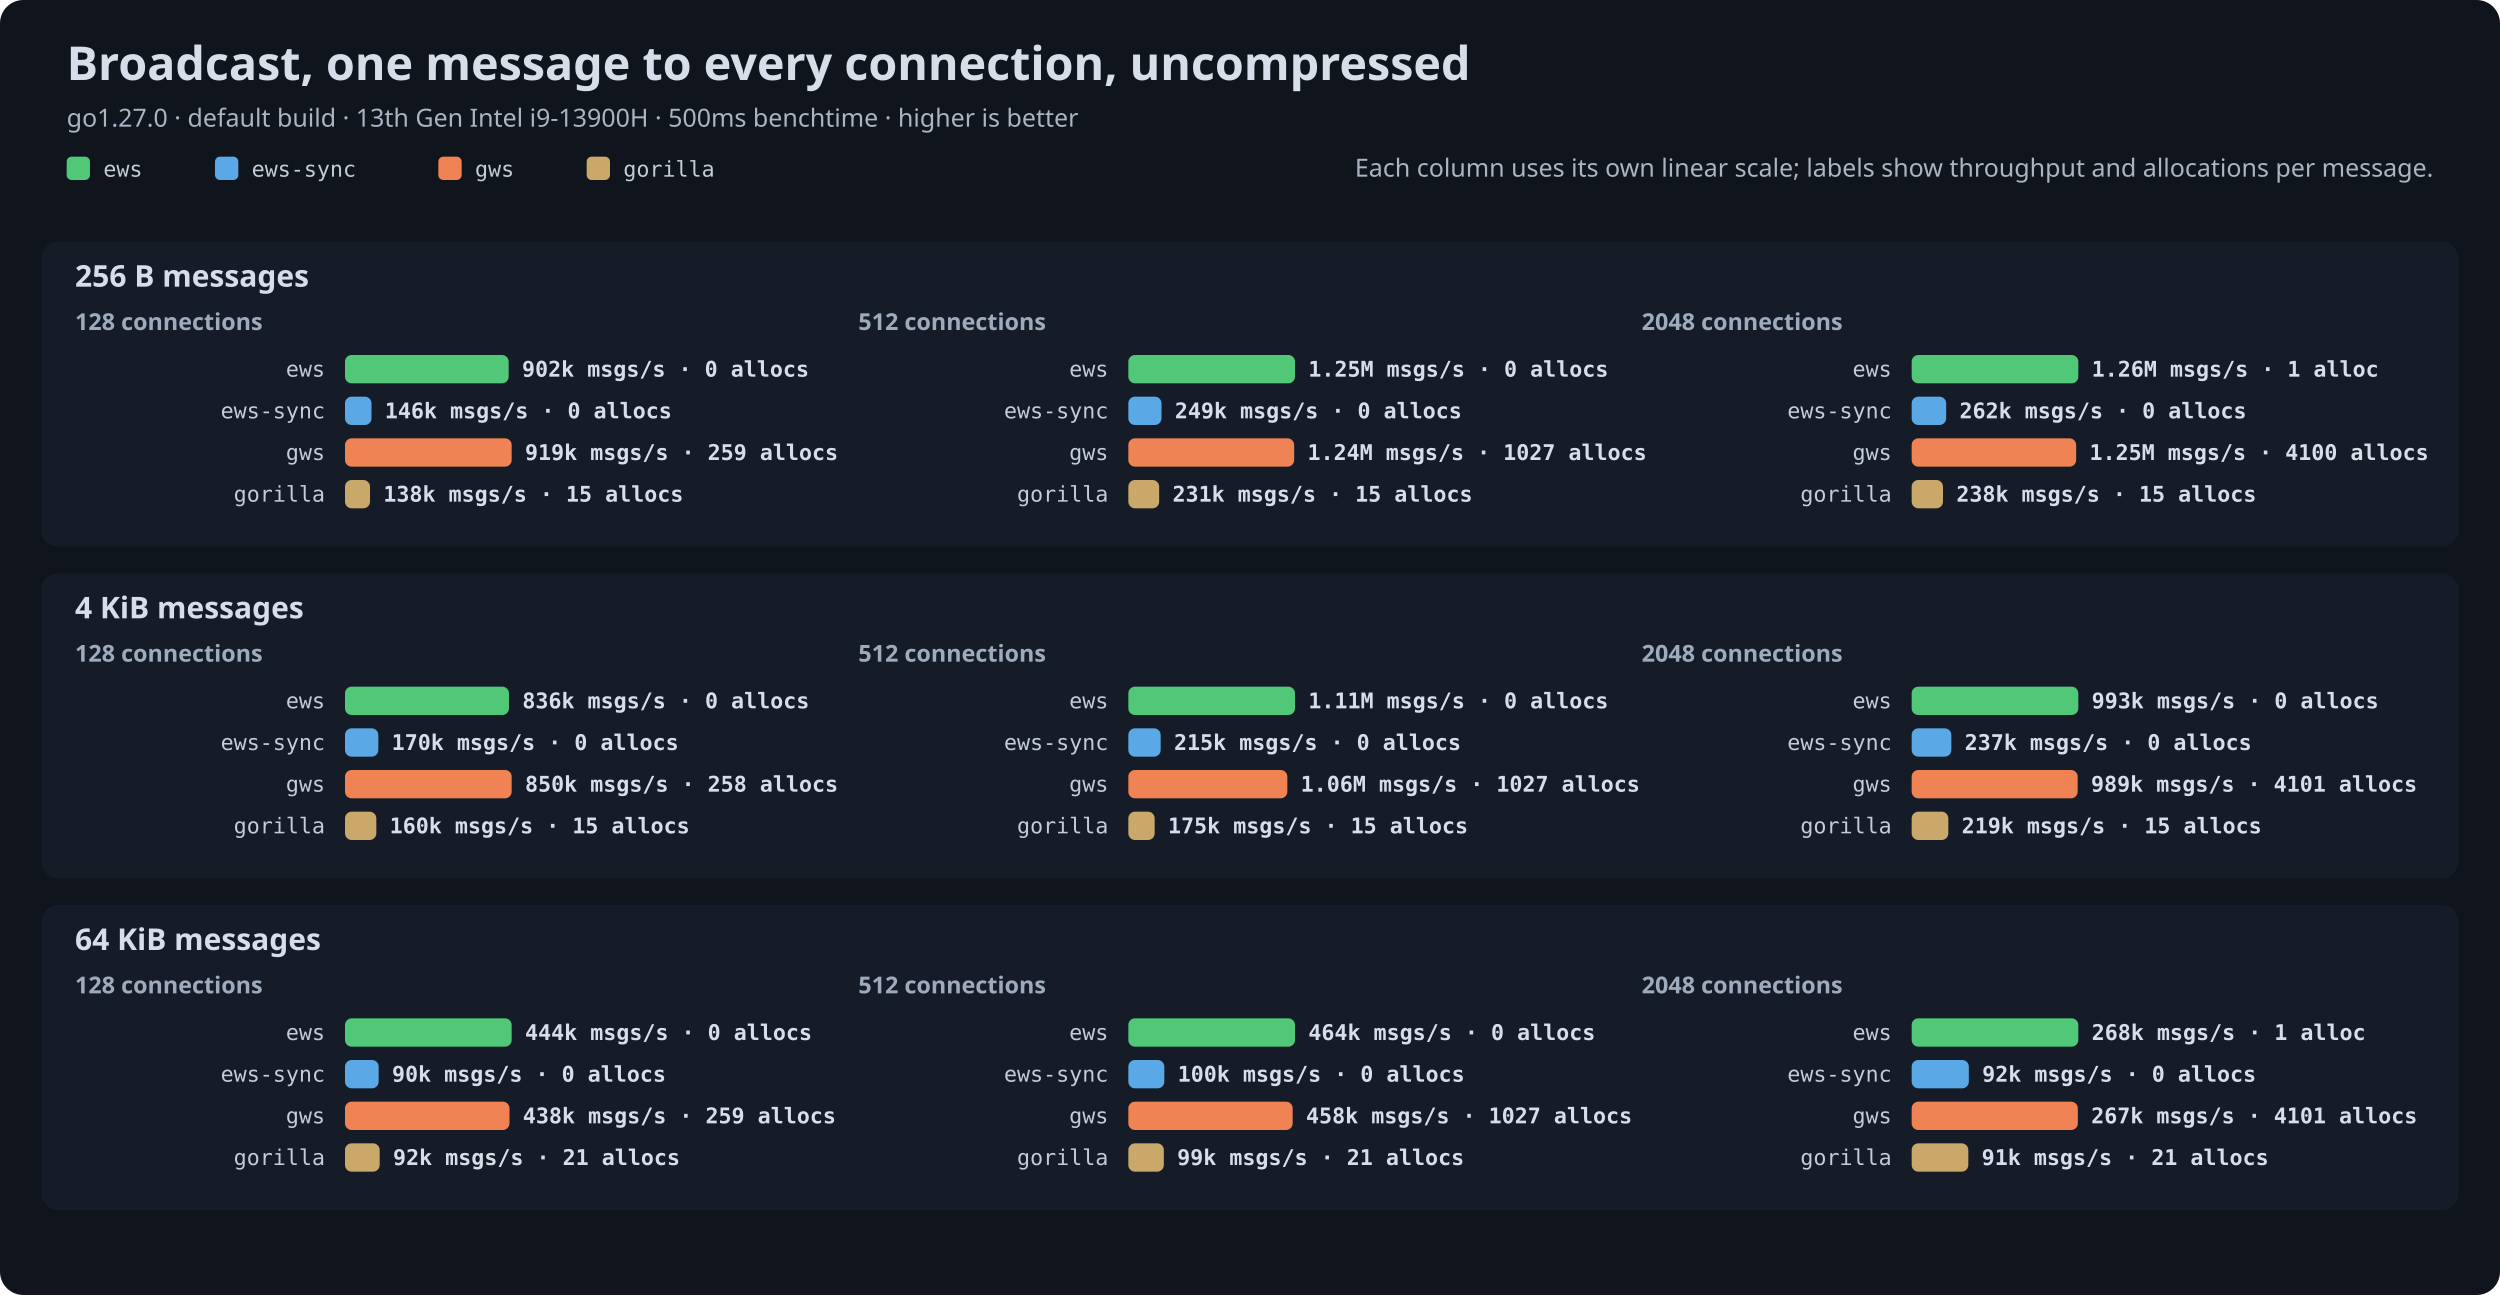
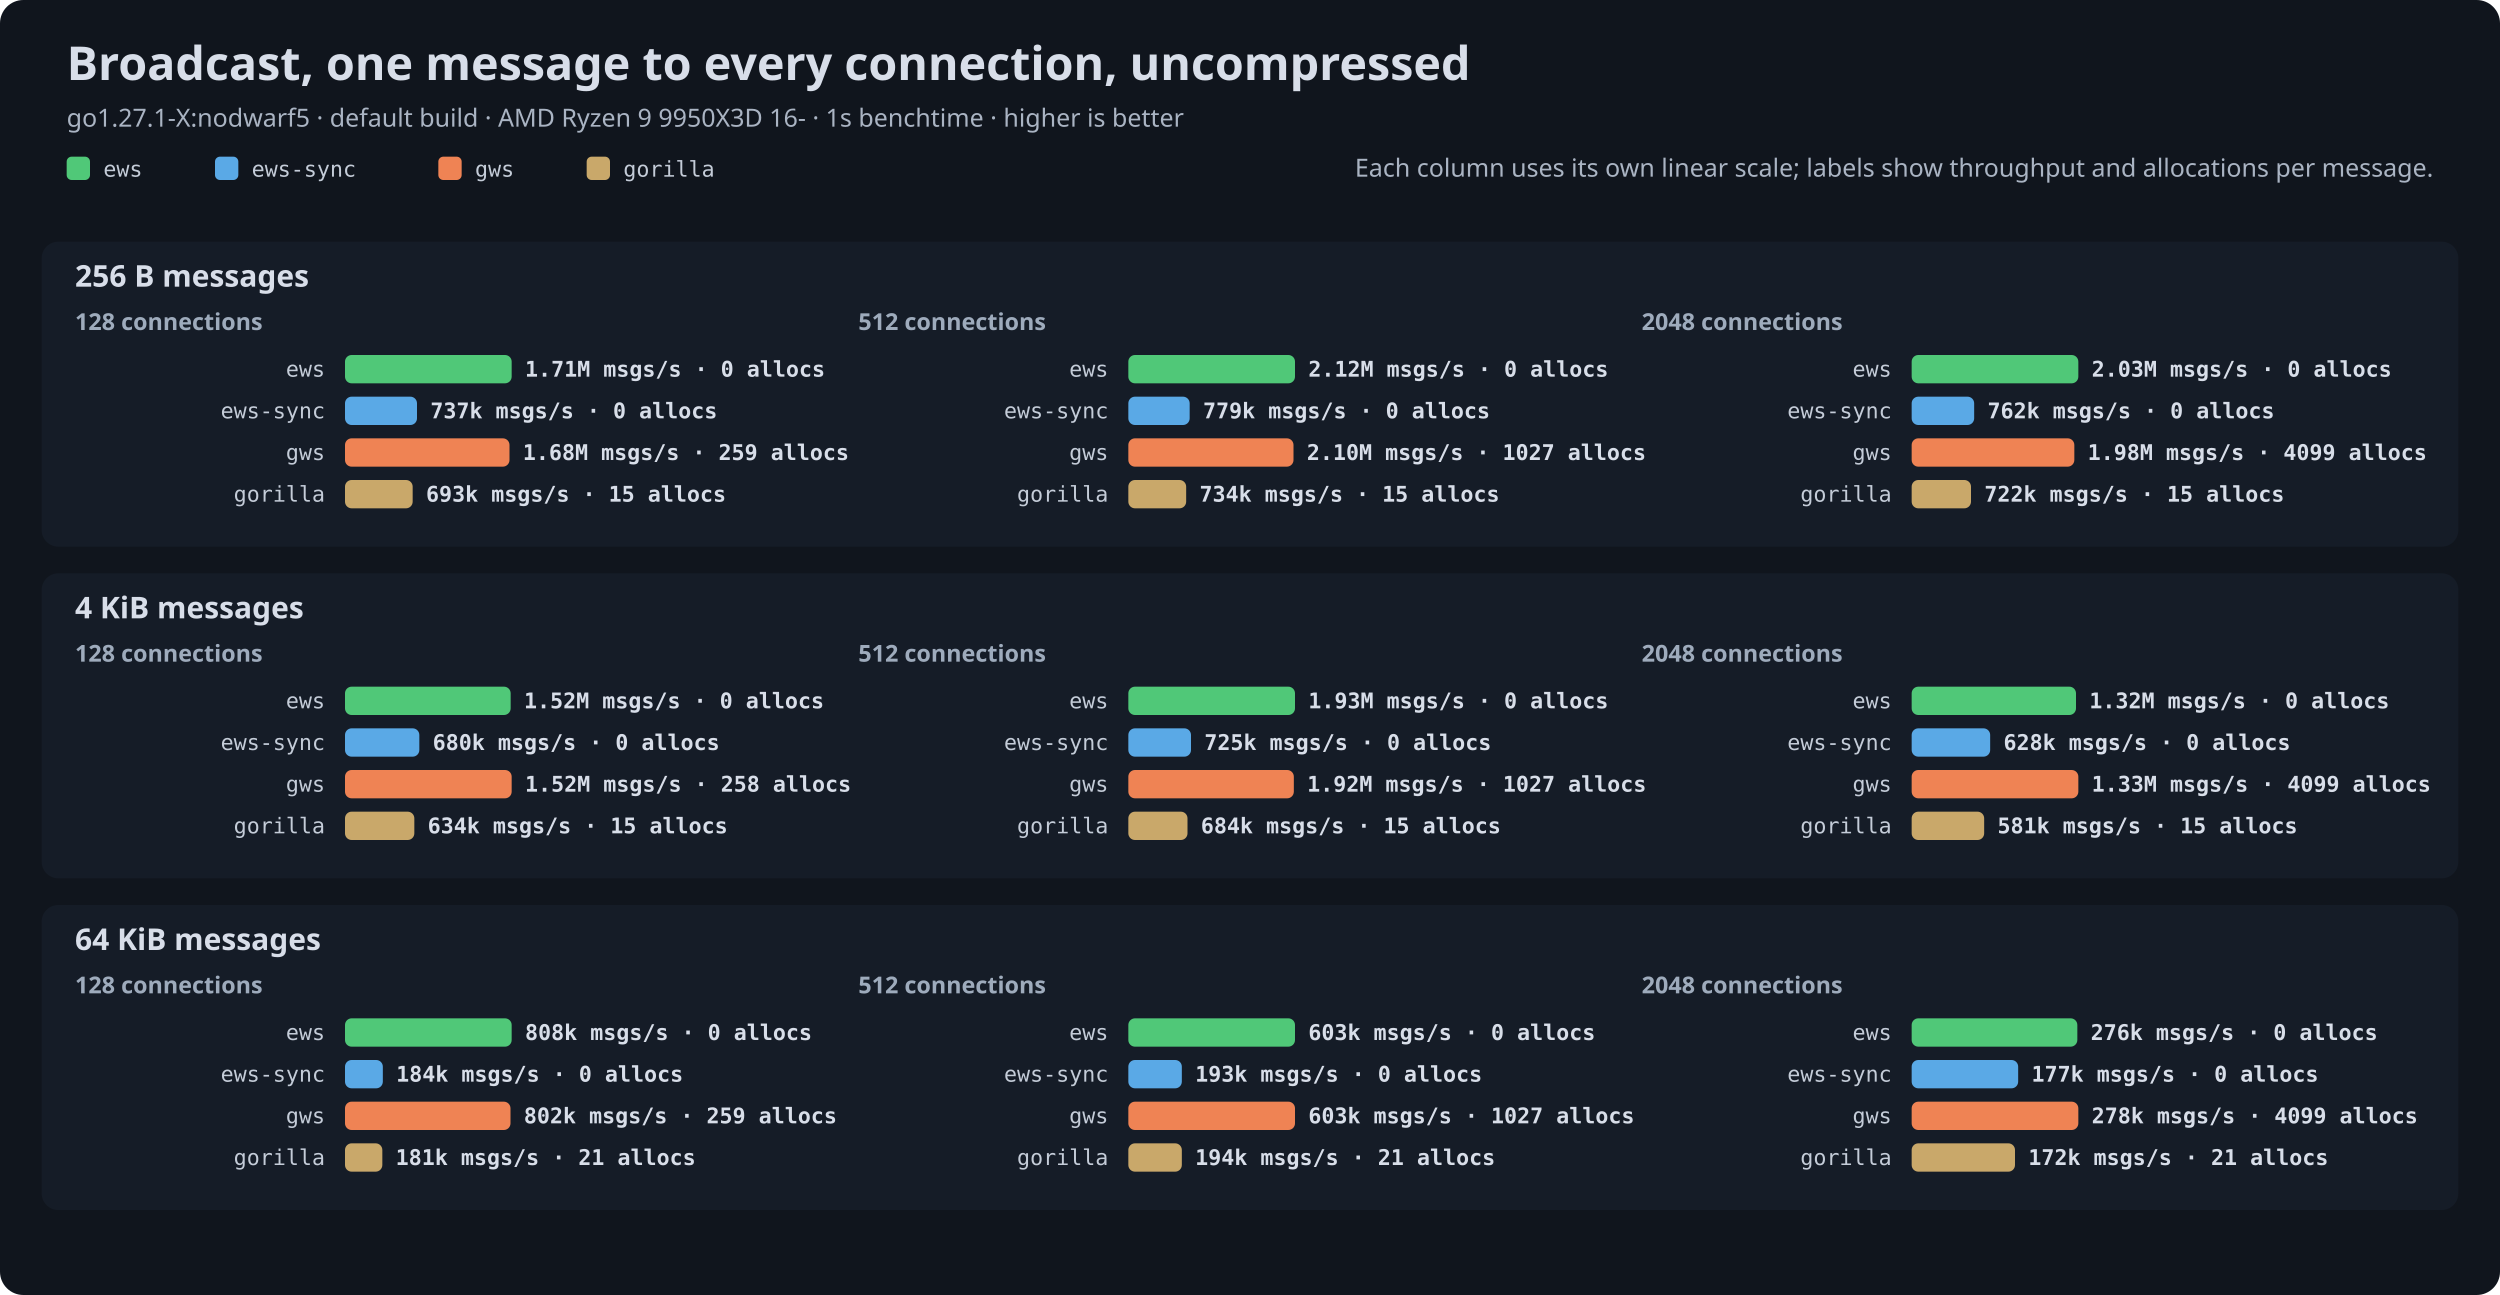
<svg xmlns="http://www.w3.org/2000/svg" width="1500" height="777" viewBox="0 0 1500 777" role="img" aria-labelledby="title desc">
  <style>text{font-family:ui-monospace,SFMono-Regular,Menlo,Consolas,monospace;fill:#d8dee9}.title{font-family:ui-sans-serif,system-ui,sans-serif;font-size:28px;font-weight:700}.subtitle{font-family:ui-sans-serif,system-ui,sans-serif;font-size:15px;fill:#aab4c3}.group{font-family:ui-sans-serif,system-ui,sans-serif;font-size:18px;font-weight:650}.contract{font-family:ui-sans-serif,system-ui,sans-serif;font-size:14px;font-weight:650;fill:#9eabbc}.series{font-size:13px;fill:#c4ccd8}.value{font-size:13px;font-weight:650}.panel{fill:#151c27}</style>
  <rect width="1500" height="777" rx="14" fill="#10151d" />
  <text class="title" x="40" y="48">Broadcast, one message to every connection, uncompressed</text>
-   <text class="subtitle" x="40" y="76">go1.27.0 · default build · 13th Gen Intel i9-13900H · 500ms benchtime · higher is better</text>
+   <text class="subtitle" x="40" y="76">go1.27.1-X:nodwarf5 · default build · AMD Ryzen 9 9950X3D 16- · 1s benchtime · higher is better</text>
  <rect x="40" y="94" width="14" height="14" rx="3" fill="#50c878" />
  <text class="series" x="62" y="106">ews</text>
  <rect x="129" y="94" width="14" height="14" rx="3" fill="#5aa9e6" />
  <text class="series" x="151" y="106">ews-sync</text>
  <rect x="263" y="94" width="14" height="14" rx="3" fill="#ef8354" />
  <text class="series" x="285" y="106">gws</text>
  <rect x="352" y="94" width="14" height="14" rx="3" fill="#c9a86a" />
  <text class="series" x="374" y="106">gorilla</text>
  <text class="subtitle" x="1460" y="106" text-anchor="end">Each column uses its own linear scale; labels show throughput and allocations per message.</text>
  <g transform="translate(0,145)">
    <rect class="panel" x="25" y="0" width="1450" height="183" rx="10" />
    <text class="group" x="45" y="27">256 B messages</text>
    <text class="contract" x="45" y="53">128 connections</text>
    <text class="series" x="195" y="81" text-anchor="end">ews</text>
-     <rect x="207" y="68" width="98.2" height="17" rx="4" fill="#50c878" />
-     <text class="value" x="313.2" y="81">902k msgs/s · 0 allocs</text>
+     <rect x="207" y="68" width="100.0" height="17" rx="4" fill="#50c878" />
+     <text class="value" x="315.0" y="81">1.71M msgs/s · 0 allocs</text>
    <text class="series" x="195" y="106" text-anchor="end">ews-sync</text>
-     <rect x="207" y="93" width="15.9" height="17" rx="4" fill="#5aa9e6" />
-     <text class="value" x="230.9" y="106">146k msgs/s · 0 allocs</text>
+     <rect x="207" y="93" width="43.2" height="17" rx="4" fill="#5aa9e6" />
+     <text class="value" x="258.2" y="106">737k msgs/s · 0 allocs</text>
    <text class="series" x="195" y="131" text-anchor="end">gws</text>
-     <rect x="207" y="118" width="100.0" height="17" rx="4" fill="#ef8354" />
-     <text class="value" x="315.0" y="131">919k msgs/s · 259 allocs</text>
+     <rect x="207" y="118" width="98.7" height="17" rx="4" fill="#ef8354" />
+     <text class="value" x="313.7" y="131">1.68M msgs/s · 259 allocs</text>
    <text class="series" x="195" y="156" text-anchor="end">gorilla</text>
-     <rect x="207" y="143" width="15.0" height="17" rx="4" fill="#c9a86a" />
-     <text class="value" x="230.0" y="156">138k msgs/s · 15 allocs</text>
+     <rect x="207" y="143" width="40.6" height="17" rx="4" fill="#c9a86a" />
+     <text class="value" x="255.6" y="156">693k msgs/s · 15 allocs</text>
    <text class="contract" x="515" y="53">512 connections</text>
    <text class="series" x="665" y="81" text-anchor="end">ews</text>
    <rect x="677" y="68" width="100.0" height="17" rx="4" fill="#50c878" />
-     <text class="value" x="785.0" y="81">1.25M msgs/s · 0 allocs</text>
+     <text class="value" x="785.0" y="81">2.12M msgs/s · 0 allocs</text>
    <text class="series" x="665" y="106" text-anchor="end">ews-sync</text>
-     <rect x="677" y="93" width="19.9" height="17" rx="4" fill="#5aa9e6" />
-     <text class="value" x="704.9" y="106">249k msgs/s · 0 allocs</text>
+     <rect x="677" y="93" width="36.8" height="17" rx="4" fill="#5aa9e6" />
+     <text class="value" x="721.8" y="106">779k msgs/s · 0 allocs</text>
    <text class="series" x="665" y="131" text-anchor="end">gws</text>
-     <rect x="677" y="118" width="99.5" height="17" rx="4" fill="#ef8354" />
-     <text class="value" x="784.5" y="131">1.24M msgs/s · 1027 allocs</text>
+     <rect x="677" y="118" width="99.1" height="17" rx="4" fill="#ef8354" />
+     <text class="value" x="784.1" y="131">2.10M msgs/s · 1027 allocs</text>
    <text class="series" x="665" y="156" text-anchor="end">gorilla</text>
-     <rect x="677" y="143" width="18.5" height="17" rx="4" fill="#c9a86a" />
-     <text class="value" x="703.5" y="156">231k msgs/s · 15 allocs</text>
+     <rect x="677" y="143" width="34.7" height="17" rx="4" fill="#c9a86a" />
+     <text class="value" x="719.7" y="156">734k msgs/s · 15 allocs</text>
    <text class="contract" x="985" y="53">2048 connections</text>
    <text class="series" x="1135" y="81" text-anchor="end">ews</text>
    <rect x="1147" y="68" width="100.0" height="17" rx="4" fill="#50c878" />
-     <text class="value" x="1255.0" y="81">1.26M msgs/s · 1 alloc</text>
+     <text class="value" x="1255.0" y="81">2.03M msgs/s · 0 allocs</text>
    <text class="series" x="1135" y="106" text-anchor="end">ews-sync</text>
-     <rect x="1147" y="93" width="20.7" height="17" rx="4" fill="#5aa9e6" />
-     <text class="value" x="1175.7" y="106">262k msgs/s · 0 allocs</text>
+     <rect x="1147" y="93" width="37.5" height="17" rx="4" fill="#5aa9e6" />
+     <text class="value" x="1192.5" y="106">762k msgs/s · 0 allocs</text>
    <text class="series" x="1135" y="131" text-anchor="end">gws</text>
-     <rect x="1147" y="118" width="98.7" height="17" rx="4" fill="#ef8354" />
-     <text class="value" x="1253.7" y="131">1.25M msgs/s · 4100 allocs</text>
+     <rect x="1147" y="118" width="97.6" height="17" rx="4" fill="#ef8354" />
+     <text class="value" x="1252.6" y="131">1.98M msgs/s · 4099 allocs</text>
    <text class="series" x="1135" y="156" text-anchor="end">gorilla</text>
-     <rect x="1147" y="143" width="18.8" height="17" rx="4" fill="#c9a86a" />
-     <text class="value" x="1173.8" y="156">238k msgs/s · 15 allocs</text>
+     <rect x="1147" y="143" width="35.6" height="17" rx="4" fill="#c9a86a" />
+     <text class="value" x="1190.6" y="156">722k msgs/s · 15 allocs</text>
  </g>
  <g transform="translate(0,344)">
    <rect class="panel" x="25" y="0" width="1450" height="183" rx="10" />
    <text class="group" x="45" y="27">4 KiB messages</text>
    <text class="contract" x="45" y="53">128 connections</text>
    <text class="series" x="195" y="81" text-anchor="end">ews</text>
-     <rect x="207" y="68" width="98.4" height="17" rx="4" fill="#50c878" />
-     <text class="value" x="313.4" y="81">836k msgs/s · 0 allocs</text>
+     <rect x="207" y="68" width="99.4" height="17" rx="4" fill="#50c878" />
+     <text class="value" x="314.4" y="81">1.52M msgs/s · 0 allocs</text>
    <text class="series" x="195" y="106" text-anchor="end">ews-sync</text>
-     <rect x="207" y="93" width="20.0" height="17" rx="4" fill="#5aa9e6" />
-     <text class="value" x="235.0" y="106">170k msgs/s · 0 allocs</text>
+     <rect x="207" y="93" width="44.6" height="17" rx="4" fill="#5aa9e6" />
+     <text class="value" x="259.6" y="106">680k msgs/s · 0 allocs</text>
    <text class="series" x="195" y="131" text-anchor="end">gws</text>
    <rect x="207" y="118" width="100.0" height="17" rx="4" fill="#ef8354" />
-     <text class="value" x="315.0" y="131">850k msgs/s · 258 allocs</text>
+     <text class="value" x="315.0" y="131">1.52M msgs/s · 258 allocs</text>
    <text class="series" x="195" y="156" text-anchor="end">gorilla</text>
-     <rect x="207" y="143" width="18.8" height="17" rx="4" fill="#c9a86a" />
-     <text class="value" x="233.8" y="156">160k msgs/s · 15 allocs</text>
+     <rect x="207" y="143" width="41.6" height="17" rx="4" fill="#c9a86a" />
+     <text class="value" x="256.6" y="156">634k msgs/s · 15 allocs</text>
    <text class="contract" x="515" y="53">512 connections</text>
    <text class="series" x="665" y="81" text-anchor="end">ews</text>
    <rect x="677" y="68" width="100.0" height="17" rx="4" fill="#50c878" />
-     <text class="value" x="785.0" y="81">1.11M msgs/s · 0 allocs</text>
+     <text class="value" x="785.0" y="81">1.93M msgs/s · 0 allocs</text>
    <text class="series" x="665" y="106" text-anchor="end">ews-sync</text>
-     <rect x="677" y="93" width="19.4" height="17" rx="4" fill="#5aa9e6" />
-     <text class="value" x="704.4" y="106">215k msgs/s · 0 allocs</text>
+     <rect x="677" y="93" width="37.6" height="17" rx="4" fill="#5aa9e6" />
+     <text class="value" x="722.6" y="106">725k msgs/s · 0 allocs</text>
    <text class="series" x="665" y="131" text-anchor="end">gws</text>
-     <rect x="677" y="118" width="95.4" height="17" rx="4" fill="#ef8354" />
-     <text class="value" x="780.4" y="131">1.06M msgs/s · 1027 allocs</text>
+     <rect x="677" y="118" width="99.3" height="17" rx="4" fill="#ef8354" />
+     <text class="value" x="784.3" y="131">1.92M msgs/s · 1027 allocs</text>
    <text class="series" x="665" y="156" text-anchor="end">gorilla</text>
-     <rect x="677" y="143" width="15.8" height="17" rx="4" fill="#c9a86a" />
-     <text class="value" x="700.8" y="156">175k msgs/s · 15 allocs</text>
+     <rect x="677" y="143" width="35.5" height="17" rx="4" fill="#c9a86a" />
+     <text class="value" x="720.5" y="156">684k msgs/s · 15 allocs</text>
    <text class="contract" x="985" y="53">2048 connections</text>
    <text class="series" x="1135" y="81" text-anchor="end">ews</text>
-     <rect x="1147" y="68" width="100.0" height="17" rx="4" fill="#50c878" />
-     <text class="value" x="1255.0" y="81">993k msgs/s · 0 allocs</text>
+     <rect x="1147" y="68" width="98.6" height="17" rx="4" fill="#50c878" />
+     <text class="value" x="1253.6" y="81">1.32M msgs/s · 0 allocs</text>
    <text class="series" x="1135" y="106" text-anchor="end">ews-sync</text>
-     <rect x="1147" y="93" width="23.8" height="17" rx="4" fill="#5aa9e6" />
-     <text class="value" x="1178.8" y="106">237k msgs/s · 0 allocs</text>
+     <rect x="1147" y="93" width="47.1" height="17" rx="4" fill="#5aa9e6" />
+     <text class="value" x="1202.1" y="106">628k msgs/s · 0 allocs</text>
    <text class="series" x="1135" y="131" text-anchor="end">gws</text>
-     <rect x="1147" y="118" width="99.6" height="17" rx="4" fill="#ef8354" />
-     <text class="value" x="1254.6" y="131">989k msgs/s · 4101 allocs</text>
+     <rect x="1147" y="118" width="100.0" height="17" rx="4" fill="#ef8354" />
+     <text class="value" x="1255.0" y="131">1.33M msgs/s · 4099 allocs</text>
    <text class="series" x="1135" y="156" text-anchor="end">gorilla</text>
-     <rect x="1147" y="143" width="22.0" height="17" rx="4" fill="#c9a86a" />
-     <text class="value" x="1177.0" y="156">219k msgs/s · 15 allocs</text>
+     <rect x="1147" y="143" width="43.5" height="17" rx="4" fill="#c9a86a" />
+     <text class="value" x="1198.5" y="156">581k msgs/s · 15 allocs</text>
  </g>
  <g transform="translate(0,543)">
    <rect class="panel" x="25" y="0" width="1450" height="183" rx="10" />
    <text class="group" x="45" y="27">64 KiB messages</text>
    <text class="contract" x="45" y="53">128 connections</text>
    <text class="series" x="195" y="81" text-anchor="end">ews</text>
    <rect x="207" y="68" width="100.0" height="17" rx="4" fill="#50c878" />
-     <text class="value" x="315.0" y="81">444k msgs/s · 0 allocs</text>
+     <text class="value" x="315.0" y="81">808k msgs/s · 0 allocs</text>
    <text class="series" x="195" y="106" text-anchor="end">ews-sync</text>
-     <rect x="207" y="93" width="20.2" height="17" rx="4" fill="#5aa9e6" />
-     <text class="value" x="235.2" y="106">90k msgs/s · 0 allocs</text>
+     <rect x="207" y="93" width="22.7" height="17" rx="4" fill="#5aa9e6" />
+     <text class="value" x="237.7" y="106">184k msgs/s · 0 allocs</text>
    <text class="series" x="195" y="131" text-anchor="end">gws</text>
-     <rect x="207" y="118" width="98.7" height="17" rx="4" fill="#ef8354" />
-     <text class="value" x="313.7" y="131">438k msgs/s · 259 allocs</text>
+     <rect x="207" y="118" width="99.3" height="17" rx="4" fill="#ef8354" />
+     <text class="value" x="314.3" y="131">802k msgs/s · 259 allocs</text>
    <text class="series" x="195" y="156" text-anchor="end">gorilla</text>
-     <rect x="207" y="143" width="20.8" height="17" rx="4" fill="#c9a86a" />
-     <text class="value" x="235.8" y="156">92k msgs/s · 21 allocs</text>
+     <rect x="207" y="143" width="22.4" height="17" rx="4" fill="#c9a86a" />
+     <text class="value" x="237.4" y="156">181k msgs/s · 21 allocs</text>
    <text class="contract" x="515" y="53">512 connections</text>
    <text class="series" x="665" y="81" text-anchor="end">ews</text>
    <rect x="677" y="68" width="100.0" height="17" rx="4" fill="#50c878" />
-     <text class="value" x="785.0" y="81">464k msgs/s · 0 allocs</text>
+     <text class="value" x="785.0" y="81">603k msgs/s · 0 allocs</text>
    <text class="series" x="665" y="106" text-anchor="end">ews-sync</text>
-     <rect x="677" y="93" width="21.6" height="17" rx="4" fill="#5aa9e6" />
-     <text class="value" x="706.6" y="106">100k msgs/s · 0 allocs</text>
+     <rect x="677" y="93" width="32.1" height="17" rx="4" fill="#5aa9e6" />
+     <text class="value" x="717.1" y="106">193k msgs/s · 0 allocs</text>
    <text class="series" x="665" y="131" text-anchor="end">gws</text>
-     <rect x="677" y="118" width="98.6" height="17" rx="4" fill="#ef8354" />
-     <text class="value" x="783.6" y="131">458k msgs/s · 1027 allocs</text>
+     <rect x="677" y="118" width="100.0" height="17" rx="4" fill="#ef8354" />
+     <text class="value" x="785.0" y="131">603k msgs/s · 1027 allocs</text>
    <text class="series" x="665" y="156" text-anchor="end">gorilla</text>
-     <rect x="677" y="143" width="21.3" height="17" rx="4" fill="#c9a86a" />
-     <text class="value" x="706.3" y="156">99k msgs/s · 21 allocs</text>
+     <rect x="677" y="143" width="32.1" height="17" rx="4" fill="#c9a86a" />
+     <text class="value" x="717.1" y="156">194k msgs/s · 21 allocs</text>
    <text class="contract" x="985" y="53">2048 connections</text>
    <text class="series" x="1135" y="81" text-anchor="end">ews</text>
-     <rect x="1147" y="68" width="100.0" height="17" rx="4" fill="#50c878" />
-     <text class="value" x="1255.0" y="81">268k msgs/s · 1 alloc</text>
+     <rect x="1147" y="68" width="99.4" height="17" rx="4" fill="#50c878" />
+     <text class="value" x="1254.4" y="81">276k msgs/s · 0 allocs</text>
    <text class="series" x="1135" y="106" text-anchor="end">ews-sync</text>
-     <rect x="1147" y="93" width="34.3" height="17" rx="4" fill="#5aa9e6" />
-     <text class="value" x="1189.3" y="106">92k msgs/s · 0 allocs</text>
+     <rect x="1147" y="93" width="63.9" height="17" rx="4" fill="#5aa9e6" />
+     <text class="value" x="1218.9" y="106">177k msgs/s · 0 allocs</text>
    <text class="series" x="1135" y="131" text-anchor="end">gws</text>
-     <rect x="1147" y="118" width="99.7" height="17" rx="4" fill="#ef8354" />
-     <text class="value" x="1254.7" y="131">267k msgs/s · 4101 allocs</text>
+     <rect x="1147" y="118" width="100.0" height="17" rx="4" fill="#ef8354" />
+     <text class="value" x="1255.0" y="131">278k msgs/s · 4099 allocs</text>
    <text class="series" x="1135" y="156" text-anchor="end">gorilla</text>
-     <rect x="1147" y="143" width="34.0" height="17" rx="4" fill="#c9a86a" />
-     <text class="value" x="1189.0" y="156">91k msgs/s · 21 allocs</text>
+     <rect x="1147" y="143" width="62.0" height="17" rx="4" fill="#c9a86a" />
+     <text class="value" x="1217.0" y="156">172k msgs/s · 21 allocs</text>
  </g>
</svg>
